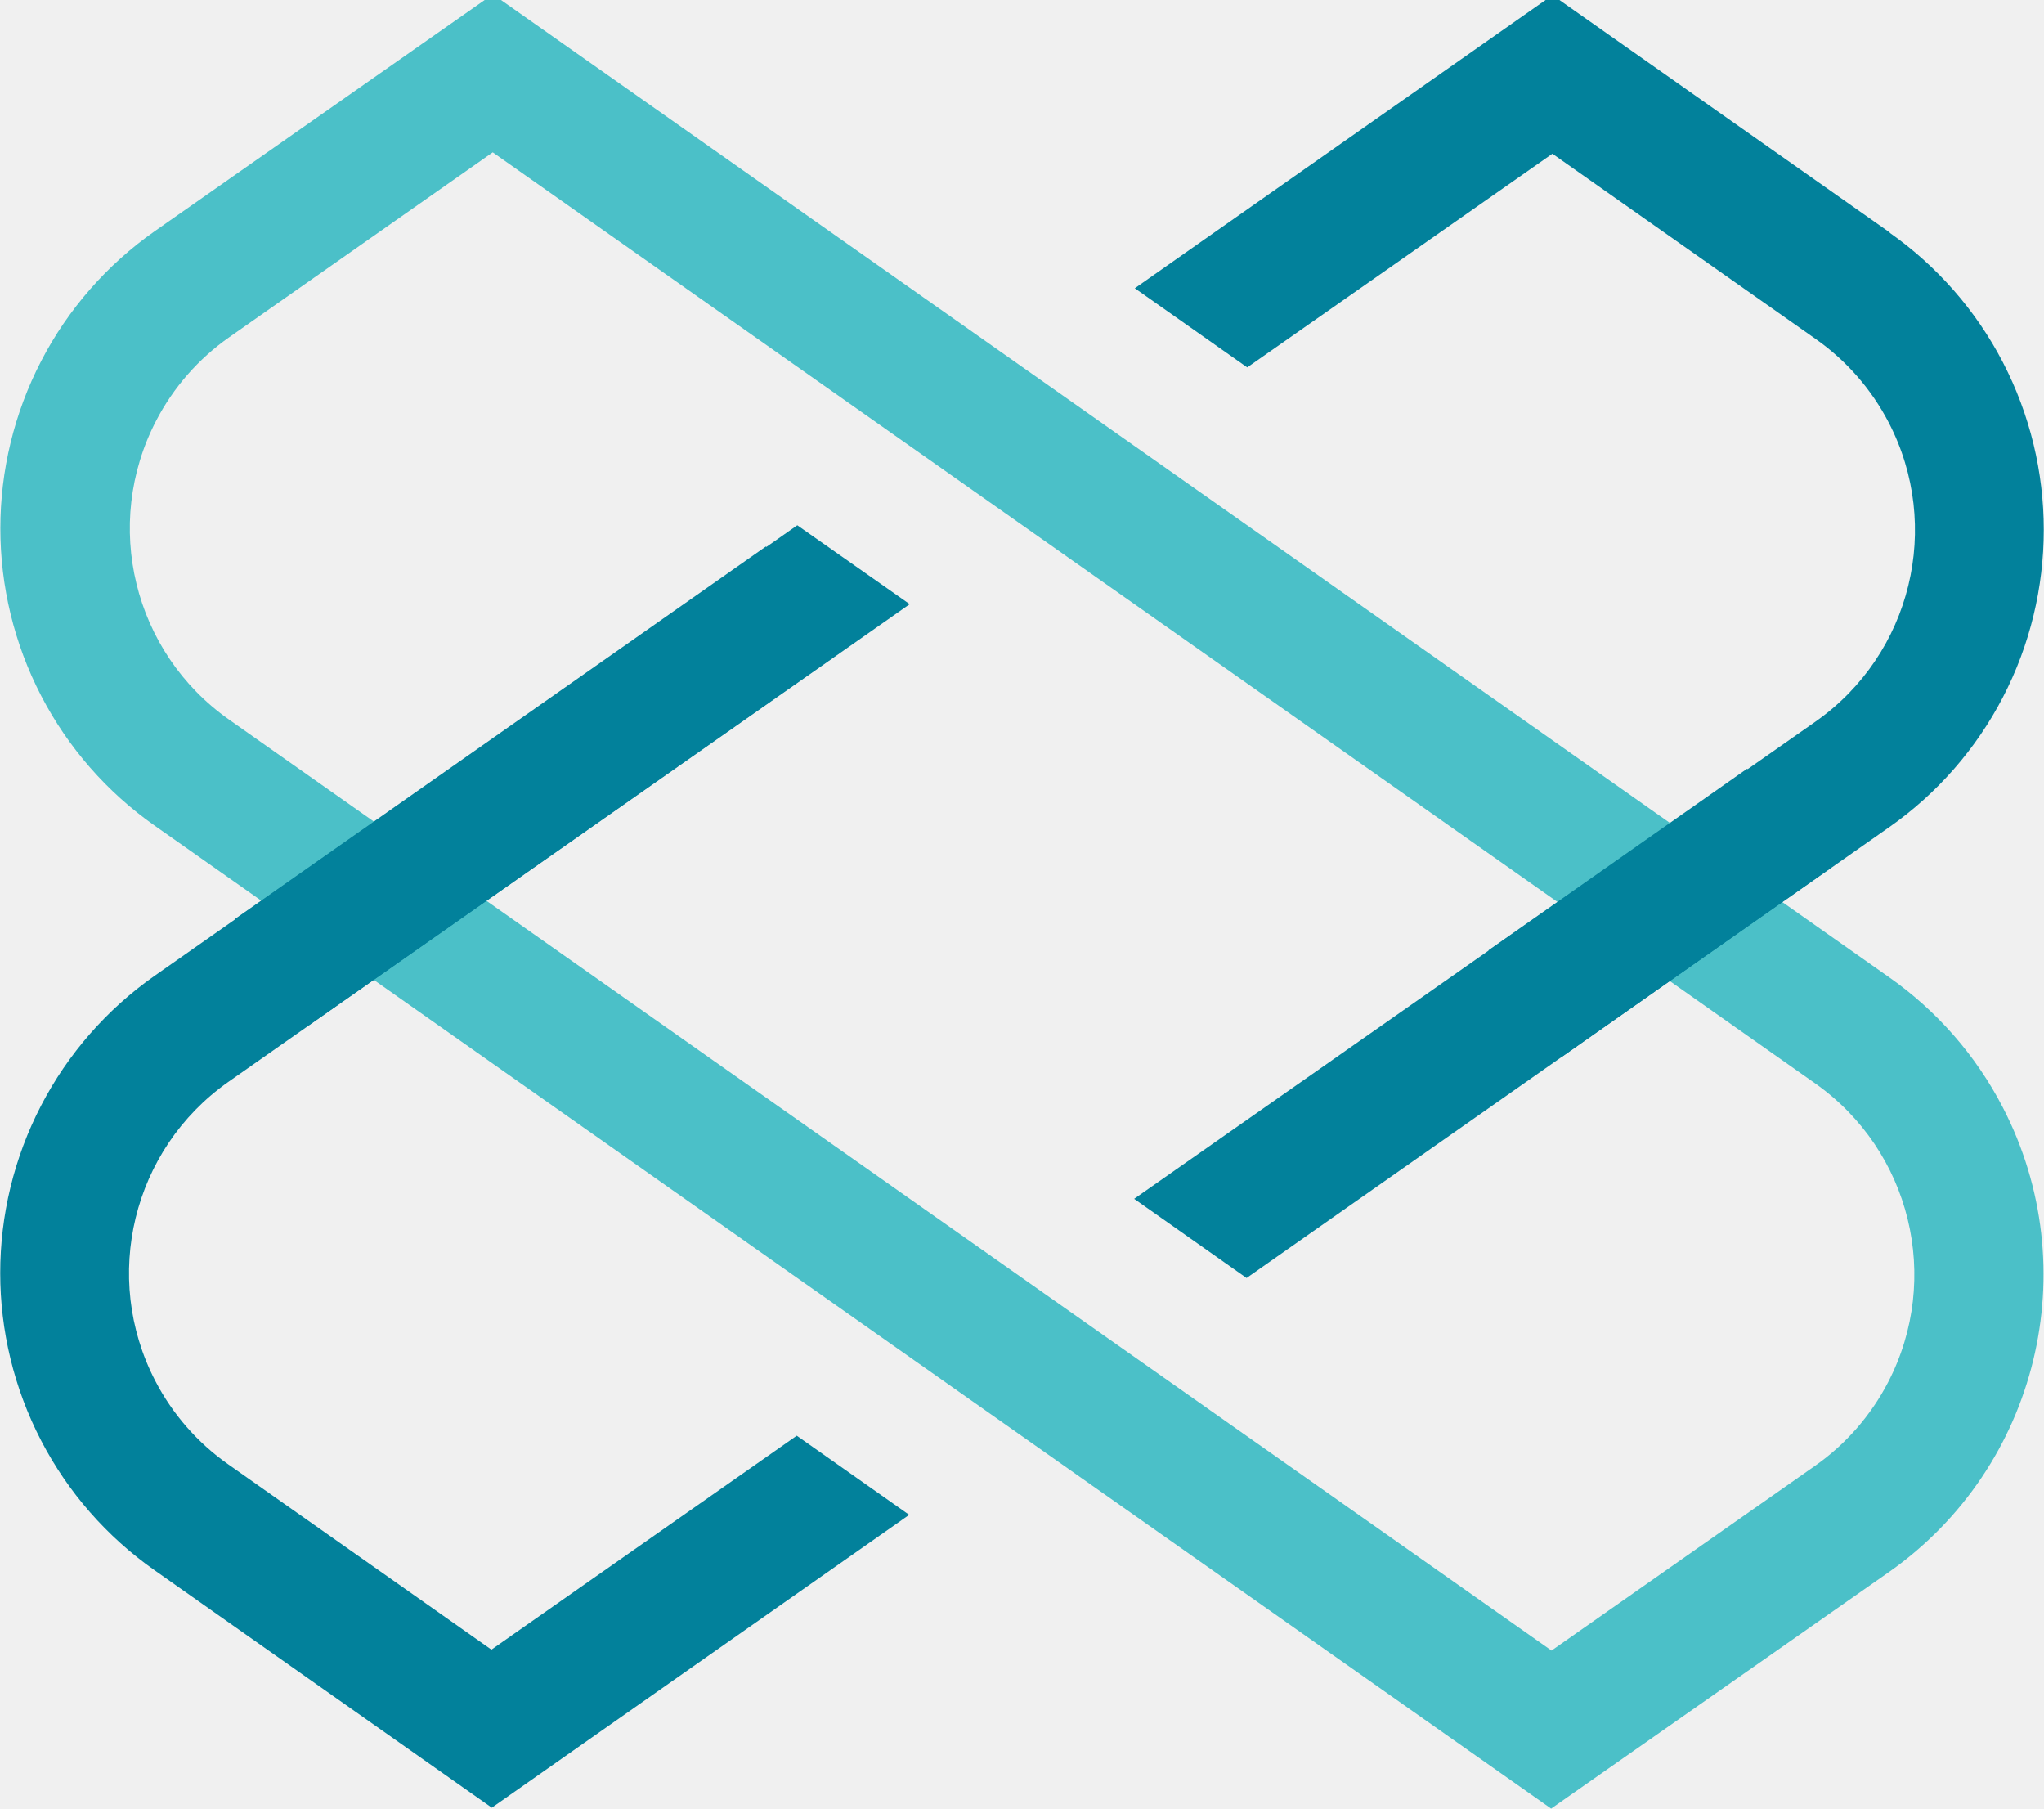
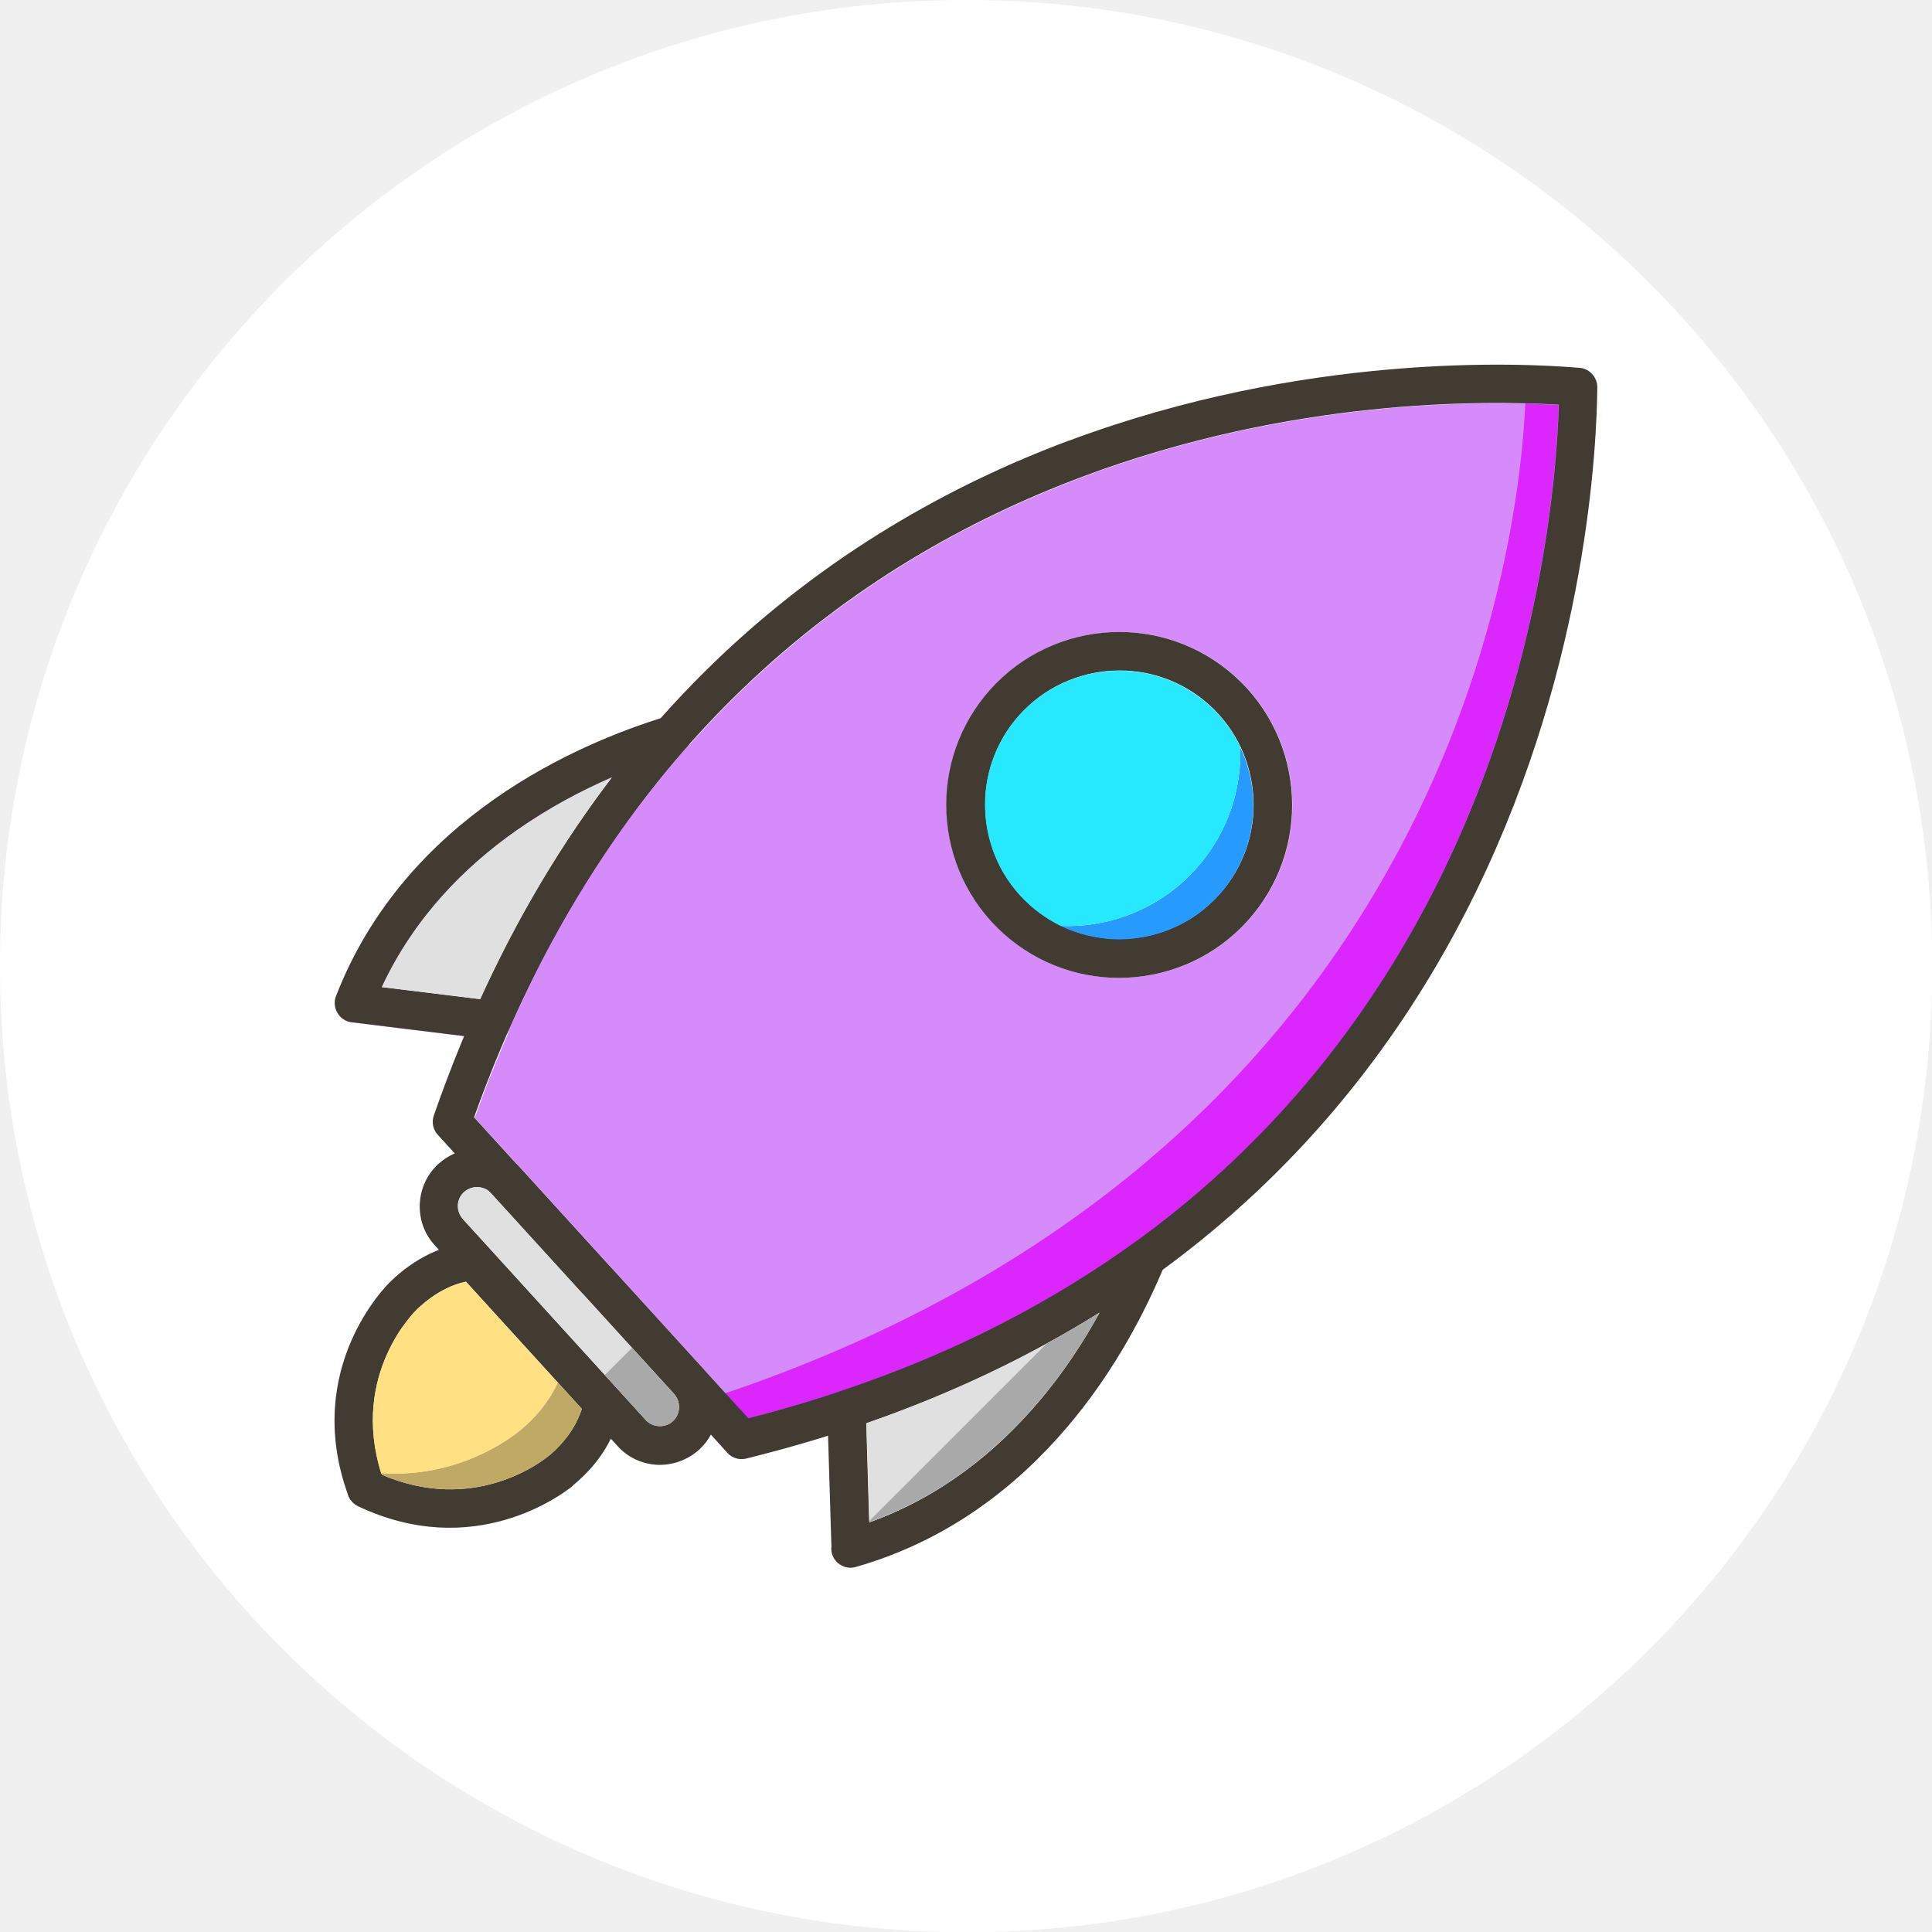
- <svg xmlns="http://www.w3.org/2000/svg" width="78" height="69" fill="none" viewBox="0 0 78 69">
-   <g clip-path="url(#a)">
-     <path fill="#4BC0C8" d="M59.192 69 5.899 31.496a13.83 13.83 0 0 1-4.326-4.947 13.87 13.87 0 0 1 0-12.78 13.83 13.83 0 0 1 4.326-4.946L18.808-.219 72.1 37.29a13.834 13.834 0 0 1 4.323 4.948A13.873 13.873 0 0 1 72.1 59.963L59.192 69ZM18.802 5.813l-10.06 7.056a8.893 8.893 0 0 0-2.784 3.181A8.918 8.918 0 0 0 8.74 27.453L59.207 62.97l10.062-7.053a8.898 8.898 0 0 0 2.781-3.182 8.923 8.923 0 0 0-2.781-11.402L18.803 5.812Z" />
-     <path fill="#02819B" d="M18.754 62.935 8.707 55.863a8.899 8.899 0 0 1-2.782-3.182 8.923 8.923 0 0 1 2.782-11.402l26.008-18.23-4.29-3.01L5.894 37.231a13.83 13.83 0 0 0-4.326 4.946 13.87 13.87 0 0 0 0 12.78 13.83 13.83 0 0 0 4.326 4.946l12.874 9.062 15.927-11.173-4.29-3.02-11.651 8.162ZM72.125 8.876 59.245-.186l-15.94 11.183 4.29 3.02L59.24 5.865l10.053 7.072a8.897 8.897 0 0 1 2.781 3.182 8.923 8.923 0 0 1-2.781 11.402L43.28 45.736l4.29 3.02 24.536-17.208a13.83 13.83 0 0 0 4.325-4.946 13.87 13.87 0 0 0 0-12.78 13.83 13.83 0 0 0-4.325-4.946h.02Z" />
-     <path fill="#02819B" d="M29.228 20.848 8.96 35.065l2.826 4.049 20.267-14.217-2.825-4.049Zm37.442 8.479-9.872 6.93 2.823 4.047 10.238-7.189a246.155 246.155 0 0 1-3.189-3.788Z" />
+ <svg xmlns="http://www.w3.org/2000/svg" xml:space="preserve" width="7.833in" height="7.833in" style="shape-rendering:geometricPrecision; text-rendering:geometricPrecision; image-rendering:optimizeQuality; fill-rule:evenodd; clip-rule:evenodd" viewBox="0 0 7.833 7.833">
+   <defs>
+     <style type="text/css">
+    
+     .fil8 {fill:#87B2B6}
+     .fil5 {fill:darkgray}
+     .fil2 {fill:#ADB277}
+     .fil9 {fill:#B2EBF2}
+     .fil6 {fill:#C0A964}
+     .fil4 {fill:#E0E0E0}
+     .fil1 {fill:#E6EE9C}
+     .fil0 {fill:#F48B76}
+     .fil7 {fill:#FFE082}
+     .fil3 {fill:#413B32;fill-rule:nonzero}
+    
+   </style>
+   </defs>
+   <g id="Layer_x0020_1">
+     <circle class="fil0" cx="3.917" cy="3.917" r="3.917" id="id_102" style="fill: rgb(255, 255, 255);" />
+     <g id="_319089144">
+       <path id="_319090392" class="fil1" d="M4.571 2.563c0.179,0.008 0.355,0.085 0.486,0.228 0.13,0.143 0.19,0.326 0.182,0.505 -0.008,0.179 -0.085,0.355 -0.228,0.486 -0.143,0.13 -0.326,0.19 -0.505,0.182 -0.179,-0.008 -0.355,-0.085 -0.486,-0.228 -0.13,-0.143 -0.19,-0.326 -0.182,-0.505 0.008,-0.179 0.085,-0.355 0.228,-0.486 0.143,-0.13 0.326,-0.19 0.505,-0.182zm-2.351 1.288c-0,0 -0,0.001 -0,0.001 -0.052,0.099 -0.103,0.202 -0.15,0.309 -8.26772e-005,0 -0,0 -0,0.001 0.048,-0.108 0.098,-0.212 0.151,-0.311zm0.563 -0.82c-0.085,0.097 -0.168,0.201 -0.248,0.311 0,-0.001 0.001,-0.001 0.001,-0.002 0.08,-0.111 0.162,-0.214 0.247,-0.31l0 0zm0.004 -0.004c-0.001,0.001 -0.002,0.003 -0.003,0.004l-0 -0c0.001,-0.001 0.002,-0.003 0.004,-0.004zm-0.722 1.146c0.002,-0.003 0.003,-0.007 0.005,-0.01 -0.001,0.004 -0.003,0.007 -0.005,0.01zm0.414 0.968l0.371 0.407 0.185 0.203c0.128,-0.033 0.251,-0.069 0.369,-0.108 0.003,-0.001 0.007,-0.003 0.011,-0.004 0.115,-0.038 0.225,-0.08 0.33,-0.124 0.11,-0.046 0.215,-0.095 0.317,-0.147 0.072,-0.037 0.141,-0.075 0.209,-0.114 0,-0 0.001,-0 0.001,-0 0.119,-0.07 0.231,-0.143 0.336,-0.22l-0 -0c0.001,-0.001 0.003,-0.002 0.005,-0.003 0.597,-0.435 0.985,-0.971 1.238,-1.493 0.396,-0.817 0.461,-1.598 0.47,-1.896 -0.298,-0.018 -1.081,-0.027 -1.931,0.292 -0.543,0.203 -1.113,0.54 -1.602,1.094 0.025,-0.032 0.02,-0.079 -0.011,-0.106 -0.022,-0.019 -0.051,-0.024 -0.077,-0.015 -0.006,0.002 -0.013,0.004 -0.019,0.006 -0.179,0.056 -0.431,0.157 -0.674,0.328 -0.256,0.18 -0.501,0.436 -0.642,0.799l-0 -9.05512e-005c-0.016,0.04 0.004,0.085 0.045,0.101 0.007,0.003 0.015,0.005 0.023,0.005l0.452 0.056 0.103 0.013 -1.1811e-005 8.66142e-005c0.033,0.004 0.064,-0.013 0.079,-0.041 -0.05,0.114 -0.098,0.233 -0.142,0.358l0.185 0.203 0.371 0.407zm-0.21 -1.681c-0.115,0.18 -0.222,0.377 -0.32,0.592l-0 -3.14961e-005 -0.399 -0.049c0.132,-0.281 0.335,-0.486 0.546,-0.635 0.131,-0.092 0.264,-0.162 0.387,-0.215 0,-0 0.001,-0 0.001,-0 -0.074,0.097 -0.146,0.2 -0.215,0.308z" style="fill: rgb(213, 140, 250);" />
+       <path id="_319090584" class="fil2" d="M6.184 1.635c-0.022,0.517 -0.282,3.011 -3.244,4.014l0 7.87402e-006 0.093 0.102c0.128,-0.033 0.251,-0.069 0.369,-0.108 0.003,-0.001 0.007,-0.003 0.011,-0.004 0.115,-0.038 0.225,-0.08 0.33,-0.124 0.11,-0.046 0.215,-0.095 0.317,-0.147 0.072,-0.037 0.141,-0.075 0.209,-0.114 0,-0 0.001,-0 0.001,-0 0.119,-0.07 0.231,-0.143 0.336,-0.22l-0 -0c0.001,-0.001 0.003,-0.002 0.005,-0.003 0.597,-0.435 0.985,-0.971 1.238,-1.493 0.396,-0.817 0.461,-1.598 0.47,-1.896 -0.038,-0.002 -0.083,-0.004 -0.135,-0.006z" style="fill: rgb(219, 38, 255);" />
+       <path id="_319090200" class="fil3" d="M6.319 1.641c-0.298,-0.018 -1.081,-0.027 -1.931,0.292 -0.922,0.345 -1.922,1.075 -2.466,2.597l0.556 0.61 0.556 0.61c1.566,-0.4 2.386,-1.328 2.816,-2.214 0.396,-0.817 0.461,-1.598 0.47,-1.896zm-1.986 0.146c0.955,-0.357 1.829,-0.316 2.065,-0.296l0 0c0.043,0 0.078,0.036 0.078,0.079l-0 4.72441e-005c-0.002,0.227 -0.038,1.109 -0.487,2.035 -0.449,0.927 -1.31,1.899 -2.958,2.307 -0.028,0.009 -0.061,0.002 -0.082,-0.022l3.93701e-006 -3.93701e-006 -0.587 -0.645 -0.586 -0.643c-0.02,-0.021 -0.027,-0.051 -0.017,-0.08l0 6.29921e-005c0.559,-1.606 1.608,-2.374 2.575,-2.736z" />
+       <path id="_319090416" class="fil3" d="M5.056 2.791c0.13,0.143 0.19,0.326 0.182,0.505 -0.008,0.179 -0.085,0.355 -0.228,0.486 -0.143,0.13 -0.326,0.19 -0.505,0.182 -0.179,-0.008 -0.355,-0.085 -0.486,-0.228 -0.13,-0.143 -0.19,-0.326 -0.182,-0.505 0.008,-0.179 0.085,-0.355 0.228,-0.486 0.143,-0.13 0.326,-0.19 0.505,-0.182 0.179,0.008 0.355,0.085 0.486,0.228zm0.026 0.497c0.006,-0.139 -0.04,-0.281 -0.141,-0.392 -0.101,-0.111 -0.238,-0.171 -0.377,-0.177 -0.139,-0.006 -0.281,0.04 -0.392,0.141 -0.111,0.101 -0.171,0.238 -0.177,0.377 -0.006,0.139 0.04,0.281 0.141,0.392 0.101,0.111 0.238,0.171 0.377,0.177 0.139,0.006 0.281,-0.04 0.392,-0.141 0.111,-0.101 0.171,-0.238 0.177,-0.377z" />
+       <path id="_319089792" class="fil3" d="M1.548 4.002l0.399 0.049c0.098,-0.215 0.205,-0.412 0.32,-0.592 0.069,-0.108 0.141,-0.211 0.215,-0.308 -0.123,0.053 -0.257,0.124 -0.388,0.216 -0.211,0.148 -0.415,0.354 -0.546,0.635zm0.437 0.211l-0.555 -0.068c-0.008,-0.001 -0.015,-0.002 -0.023,-0.005 -0.04,-0.016 -0.06,-0.061 -0.045,-0.101l0 9.05512e-005c0.141,-0.363 0.386,-0.619 0.642,-0.799 0.252,-0.177 0.514,-0.279 0.693,-0.334 0.026,-0.009 0.055,-0.004 0.077,0.015 0.032,0.028 0.036,0.078 0.007,0.11l-0 -0c-0.134,0.153 -0.263,0.323 -0.384,0.513 -0.12,0.188 -0.231,0.393 -0.33,0.618 -0.012,0.034 -0.046,0.056 -0.083,0.052l1.1811e-005 -8.66142e-005z" />
+       <path id="_319089696" class="fil3" d="M3.371 6.276l-0.017 -0.559 -9.05512e-005 3.93701e-006c-0.001,-0.037 0.024,-0.07 0.059,-0.078 0.233,-0.078 0.448,-0.169 0.646,-0.271 0.2,-0.103 0.382,-0.215 0.546,-0.334l-0 -0c0.035,-0.025 0.084,-0.018 0.109,0.017 0.017,0.024 0.019,0.053 0.008,0.078 -0.072,0.174 -0.197,0.425 -0.397,0.659 -0.203,0.238 -0.481,0.458 -0.855,0.565l6.69291e-005 0c-0.041,0.012 -0.085,-0.012 -0.097,-0.054 -0.002,-0.008 -0.003,-0.016 -0.003,-0.023zm0.141 -0.506l0.012 0.402c0.292,-0.105 0.515,-0.288 0.683,-0.485 0.104,-0.122 0.186,-0.249 0.251,-0.366 -0.104,0.065 -0.213,0.127 -0.327,0.186 -0.19,0.097 -0.396,0.186 -0.619,0.263z" />
+       <path id="_319089552" class="fil3" d="M1.877 4.943l0.741 0.814c0.014,0.016 0.034,0.024 0.054,0.025 0.019,0.001 0.039,-0.005 0.055,-0.019 0.001,-0.001 0.001,-0.001 0.002,-0.002 0.015,-0.014 0.023,-0.033 0.024,-0.053 0.001,-0.02 -0.006,-0.04 -0.02,-0.056l-3.93701e-006 -3.93701e-006 -0.741 -0.814c-0.014,-0.016 -0.034,-0.024 -0.054,-0.025 -0.02,-0.001 -0.04,0.006 -0.056,0.02l3.93701e-006 3.93701e-006 -0 0c-0.016,0.014 -0.024,0.034 -0.025,0.053l-0 -1.5748e-005c-0.001,0.02 0.006,0.04 0.02,0.056zm0.626 0.919l-0.741 -0.814c-0.043,-0.047 -0.063,-0.108 -0.06,-0.168l-0 -1.1811e-005c0.003,-0.059 0.028,-0.117 0.074,-0.16 0.001,-0.001 0.002,-0.002 0.004,-0.003 0.047,-0.042 0.107,-0.062 0.166,-0.059 0.06,0.003 0.119,0.028 0.162,0.076l0.741 0.814 0 3.93701e-006c0.043,0.048 0.063,0.109 0.061,0.168 -0.003,0.059 -0.028,0.118 -0.075,0.161l-0.001 0.001 -3.93701e-006 -3.93701e-006c-0.048,0.043 -0.109,0.063 -0.168,0.061 -0.06,-0.003 -0.119,-0.028 -0.162,-0.076z" />
+       <path id="_319089576" class="fil3" d="M2.324 6.023c-0.047,0.038 -0.403,0.306 -0.872,0.084l0.033 -0.071 -0.033 0.071c-0.021,-0.01 -0.036,-0.028 -0.042,-0.049 -0.183,-0.512 0.159,-0.848 0.171,-0.86l-3.93701e-006 -7.87402e-006 0 -0 -0 -0c0.001,-0.001 0.003,-0.002 0.004,-0.004 0.049,-0.047 0.101,-0.083 0.154,-0.109 0.059,-0.029 0.119,-0.045 0.179,-0.05l-2.3622e-005 -0c0.034,-0.003 0.064,0.016 0.078,0.045 0.001,0.002 0.002,0.003 0.003,0.005 0.001,0.002 0.003,0.004 0.006,0.008l0.475 0.522c0.002,0.002 0.004,0.004 0.005,0.005 0.003,0.002 0.004,0.004 0.006,0.005l0 -3.54331e-005c0.027,0.02 0.037,0.053 0.029,0.083 -0.011,0.056 -0.033,0.112 -0.066,0.166 -0.031,0.051 -0.073,0.1 -0.127,0.145l0 0c-0.002,0.001 -0.003,0.003 -0.005,0.004zm-0.776 -0.044c0.371,0.159 0.643,-0.049 0.676,-0.076 0.001,-0.001 0.002,-0.002 0.004,-0.003l0 8.66142e-005c0.04,-0.034 0.071,-0.071 0.094,-0.108 0.016,-0.026 0.028,-0.053 0.037,-0.08l-0.469 -0.515 -0.001 -0.001c-0.027,0.006 -0.055,0.015 -0.082,0.029 -0.038,0.019 -0.076,0.045 -0.114,0.081 -0.001,0.001 -0.002,0.002 -0.004,0.004l-0 -6.69291e-005c-0.001,0.001 -0.273,0.26 -0.141,0.669z" />
+       <path id="_319089408" class="fil4" d="M1.947 4.051c0.156,-0.343 0.337,-0.641 0.534,-0.899 -0.122,0.053 -0.256,0.123 -0.387,0.215 -0.211,0.148 -0.415,0.354 -0.546,0.635l0.399 0.049z" />
+       <path id="_319090128" class="fil4" d="M4.458 5.322c-0.276,0.172 -0.589,0.324 -0.945,0.448l0.012 0.402c0.292,-0.105 0.515,-0.288 0.683,-0.485 0.104,-0.121 0.186,-0.248 0.25,-0.365z" />
+       <path id="_319090032" class="fil5" d="M4.458 5.322c-0.069,0.043 -0.14,0.085 -0.214,0.125l-0.719 0.719 0 0.005c0.292,-0.105 0.515,-0.288 0.683,-0.485 0.104,-0.121 0.186,-0.248 0.25,-0.365z" />
+       <path id="_319088904" class="fil4" d="M2.362 5.245l-0.371 -0.407c-0.014,-0.016 -0.034,-0.024 -0.054,-0.025 -0.02,-0.001 -0.04,0.006 -0.056,0.02l-0 0c-0.016,0.014 -0.024,0.034 -0.025,0.053l-0 -1.5748e-005c-0.001,0.02 0.006,0.04 0.02,0.056l0.106 0.116c0,0 0.001,0.001 0.001,0.001l0.634 0.696c0.014,0.016 0.034,0.024 0.054,0.025 0.019,0.001 0.039,-0.005 0.055,-0.019l0.002 -0.002c0.015,-0.014 0.023,-0.033 0.024,-0.053 0.001,-0.02 -0.006,-0.04 -0.02,-0.056l-0.371 -0.407z" />
+       <path id="_319089240" class="fil5" d="M2.452 5.575l0.166 0.182c0.014,0.016 0.034,0.024 0.054,0.025 0.019,0.001 0.039,-0.005 0.055,-0.019l0.002 -0.002c0.015,-0.014 0.023,-0.033 0.024,-0.053 0.001,-0.02 -0.006,-0.04 -0.02,-0.056l-0.171 -0.187 -0.11 0.11z" />
+       <path id="_319088664" class="fil6" d="M2.236 5.654c-0.031,0.051 -0.073,0.1 -0.127,0.145l0 0c-0.002,0.001 -0.003,0.003 -0.005,0.004 -0.036,0.029 -0.251,0.191 -0.558,0.169 0.001,0.002 0.001,0.005 0.002,0.007 0.371,0.159 0.643,-0.049 0.676,-0.076 0.001,-0.001 0.002,-0.002 0.004,-0.003l0 9.44882e-005c0.04,-0.034 0.071,-0.071 0.094,-0.108 0.016,-0.026 0.028,-0.053 0.037,-0.08l-0.098 -0.107c-0.008,0.016 -0.016,0.032 -0.026,0.048z" />
+       <path id="_319089168" class="fil7" d="M2.109 5.799c0.054,-0.045 0.095,-0.094 0.127,-0.145 0.01,-0.016 0.018,-0.032 0.026,-0.048l-0.372 -0.408 -0.001 -0.001c-0.027,0.006 -0.055,0.015 -0.082,0.029 -0.038,0.019 -0.076,0.045 -0.114,0.081 -0.001,0.001 -0.002,0.002 -0.004,0.004l-0 -7.08661e-005c-0.001,0.001 -0.27,0.257 -0.144,0.662 0.307,0.022 0.523,-0.14 0.558,-0.169 0.002,-0.001 0.003,-0.003 0.005,-0.004l-0 -0z" />
+       <path id="_319088640" class="fil8" d="M5.028 3.086c-0.008,0.179 -0.085,0.355 -0.228,0.486 -0.142,0.129 -0.322,0.189 -0.5,0.182 0.067,0.032 0.139,0.05 0.212,0.054 0.139,0.006 0.281,-0.04 0.392,-0.141 0.111,-0.101 0.171,-0.238 0.177,-0.377 0.004,-0.09 -0.014,-0.18 -0.054,-0.263 0.001,0.02 0.001,0.04 -0,0.06z" style="fill: rgb(38, 154, 255);" />
+       <path id="_319089288" class="fil9" d="M4.8 3.572c0.143,-0.13 0.22,-0.306 0.228,-0.486 0.001,-0.02 0.001,-0.04 0,-0.06 -0.022,-0.046 -0.052,-0.09 -0.088,-0.129 -0.101,-0.111 -0.238,-0.171 -0.377,-0.177 -0.139,-0.006 -0.281,0.04 -0.392,0.141 -0.111,0.101 -0.171,0.238 -0.177,0.377 -0.006,0.139 0.04,0.281 0.141,0.392 0.048,0.053 0.105,0.094 0.165,0.124 0.178,0.007 0.358,-0.053 0.5,-0.182z" style="fill: rgb(38, 233, 255);" />
+     </g>
  </g>
-   <defs>
-     <clipPath id="a">
-       <path fill="#fff" d="M0 0h78v69H0z" />
-     </clipPath>
-   </defs>
</svg>
